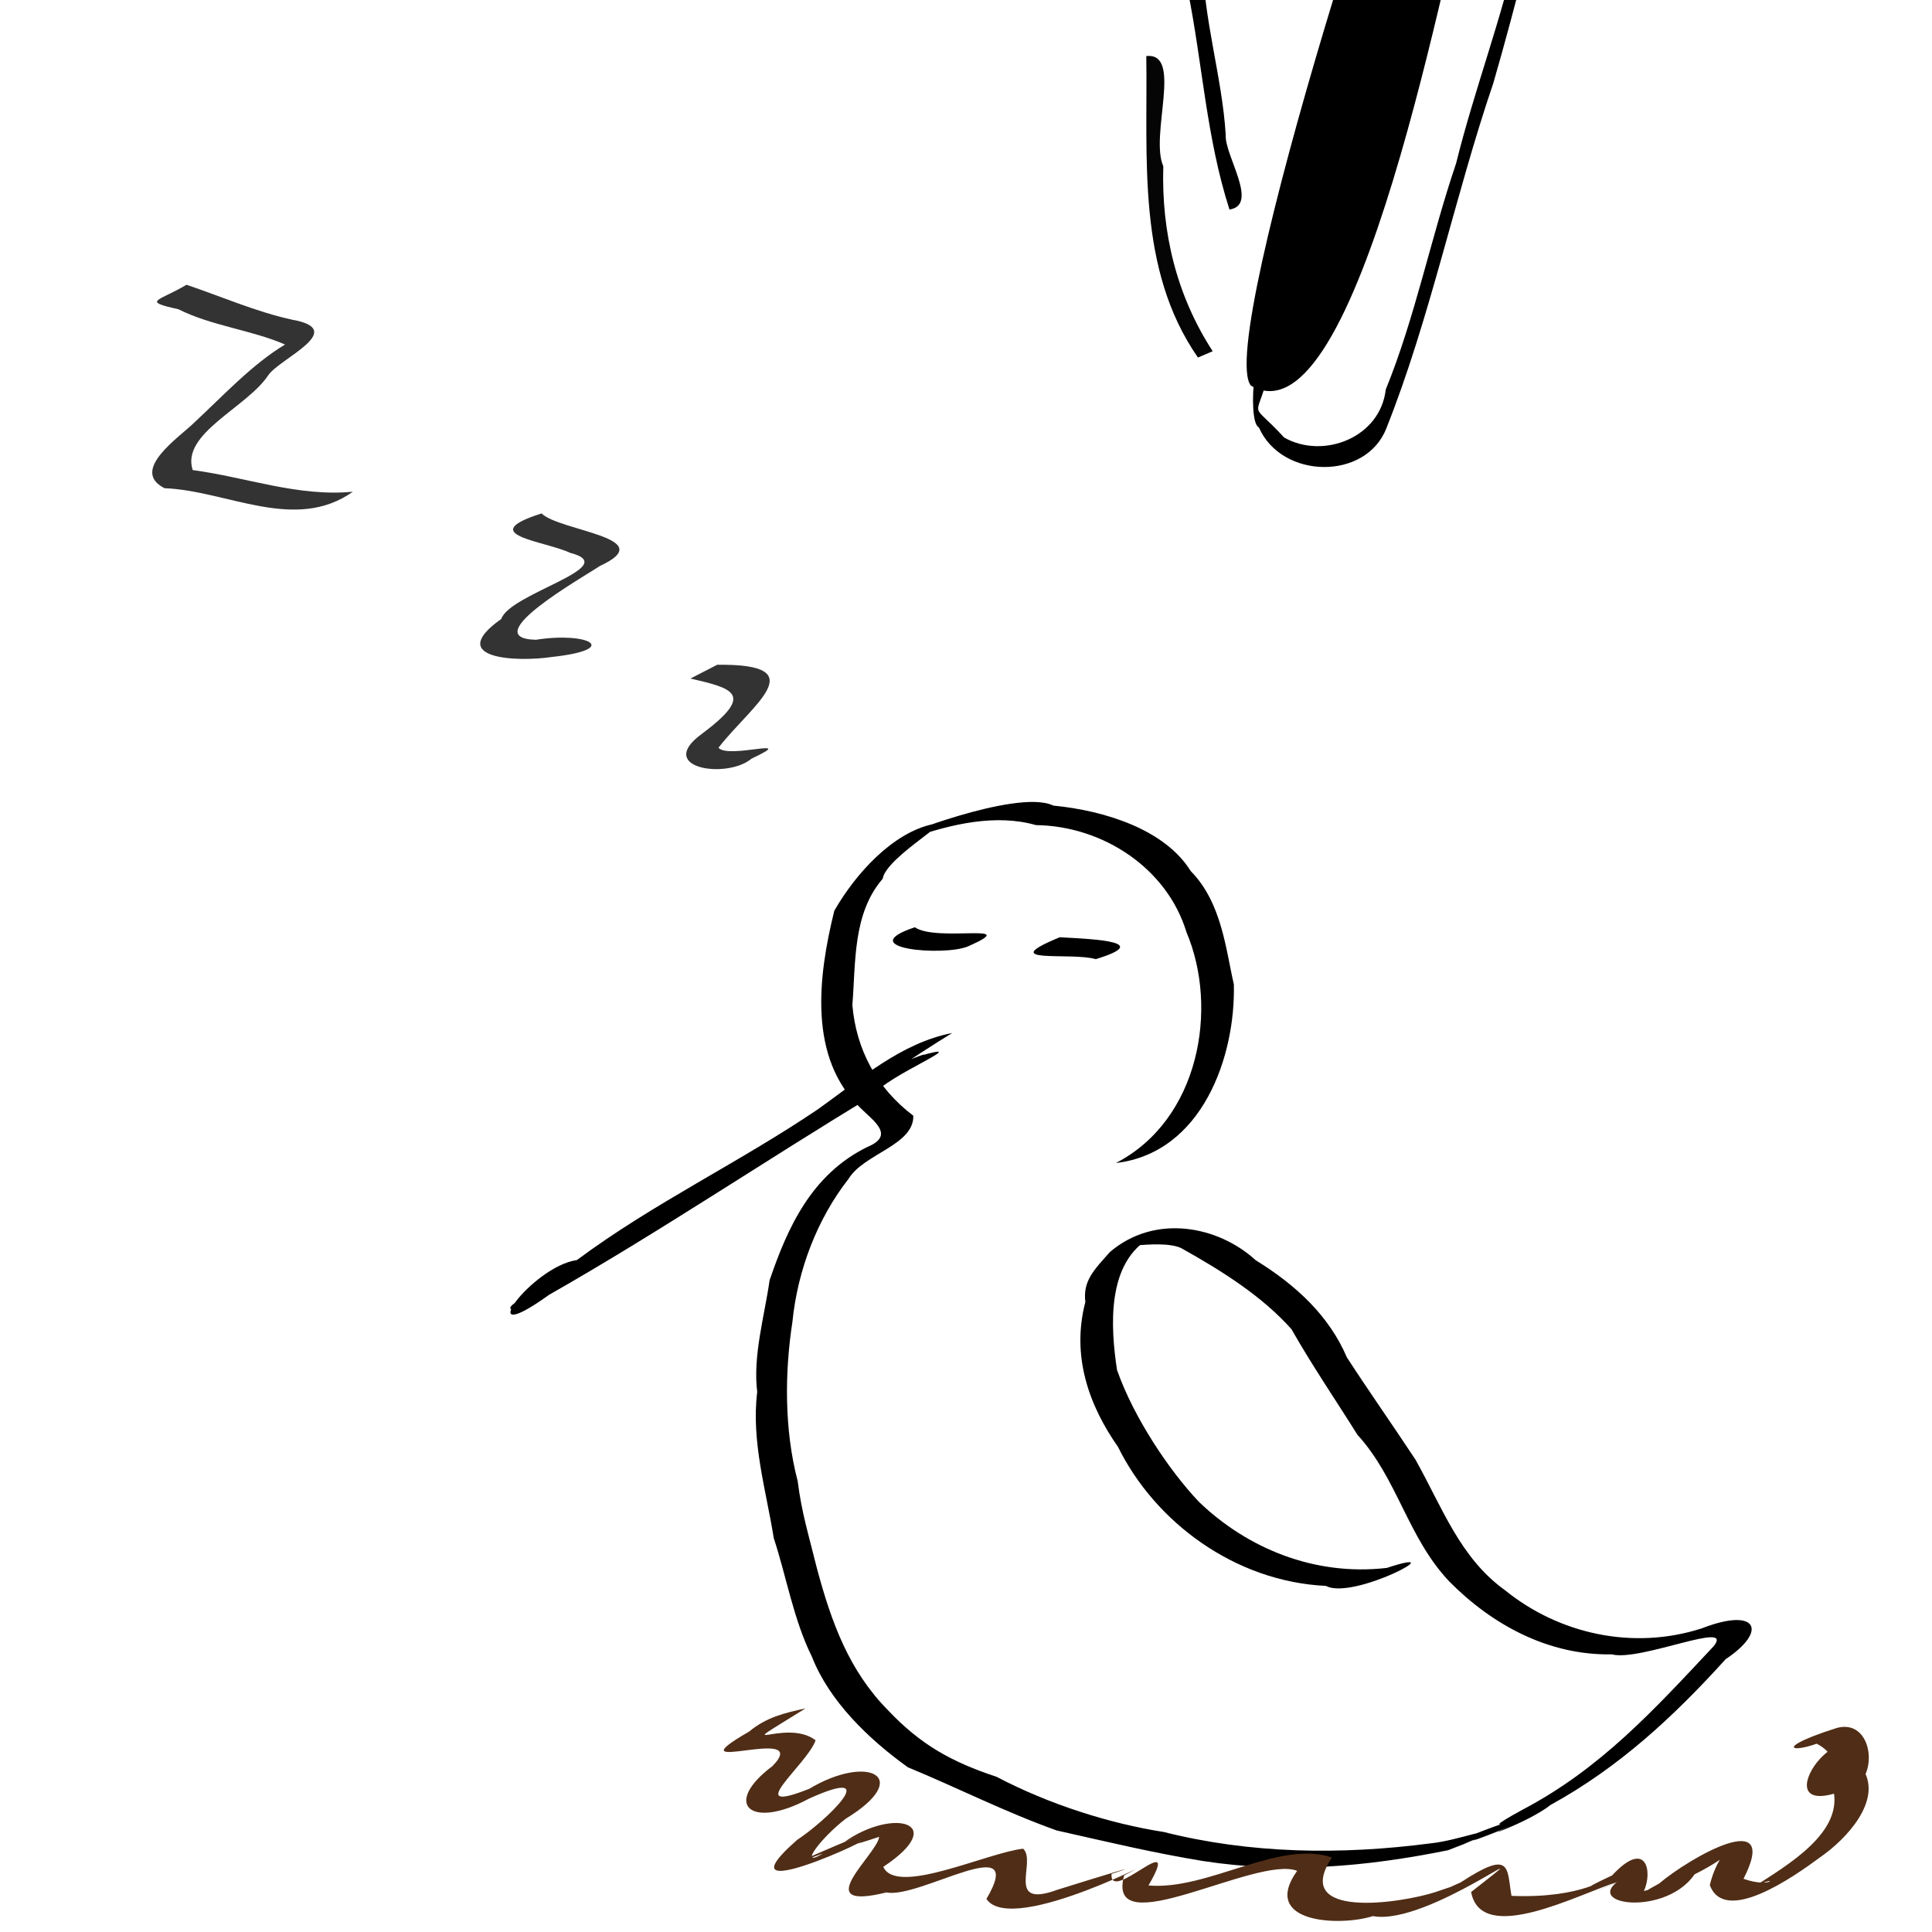
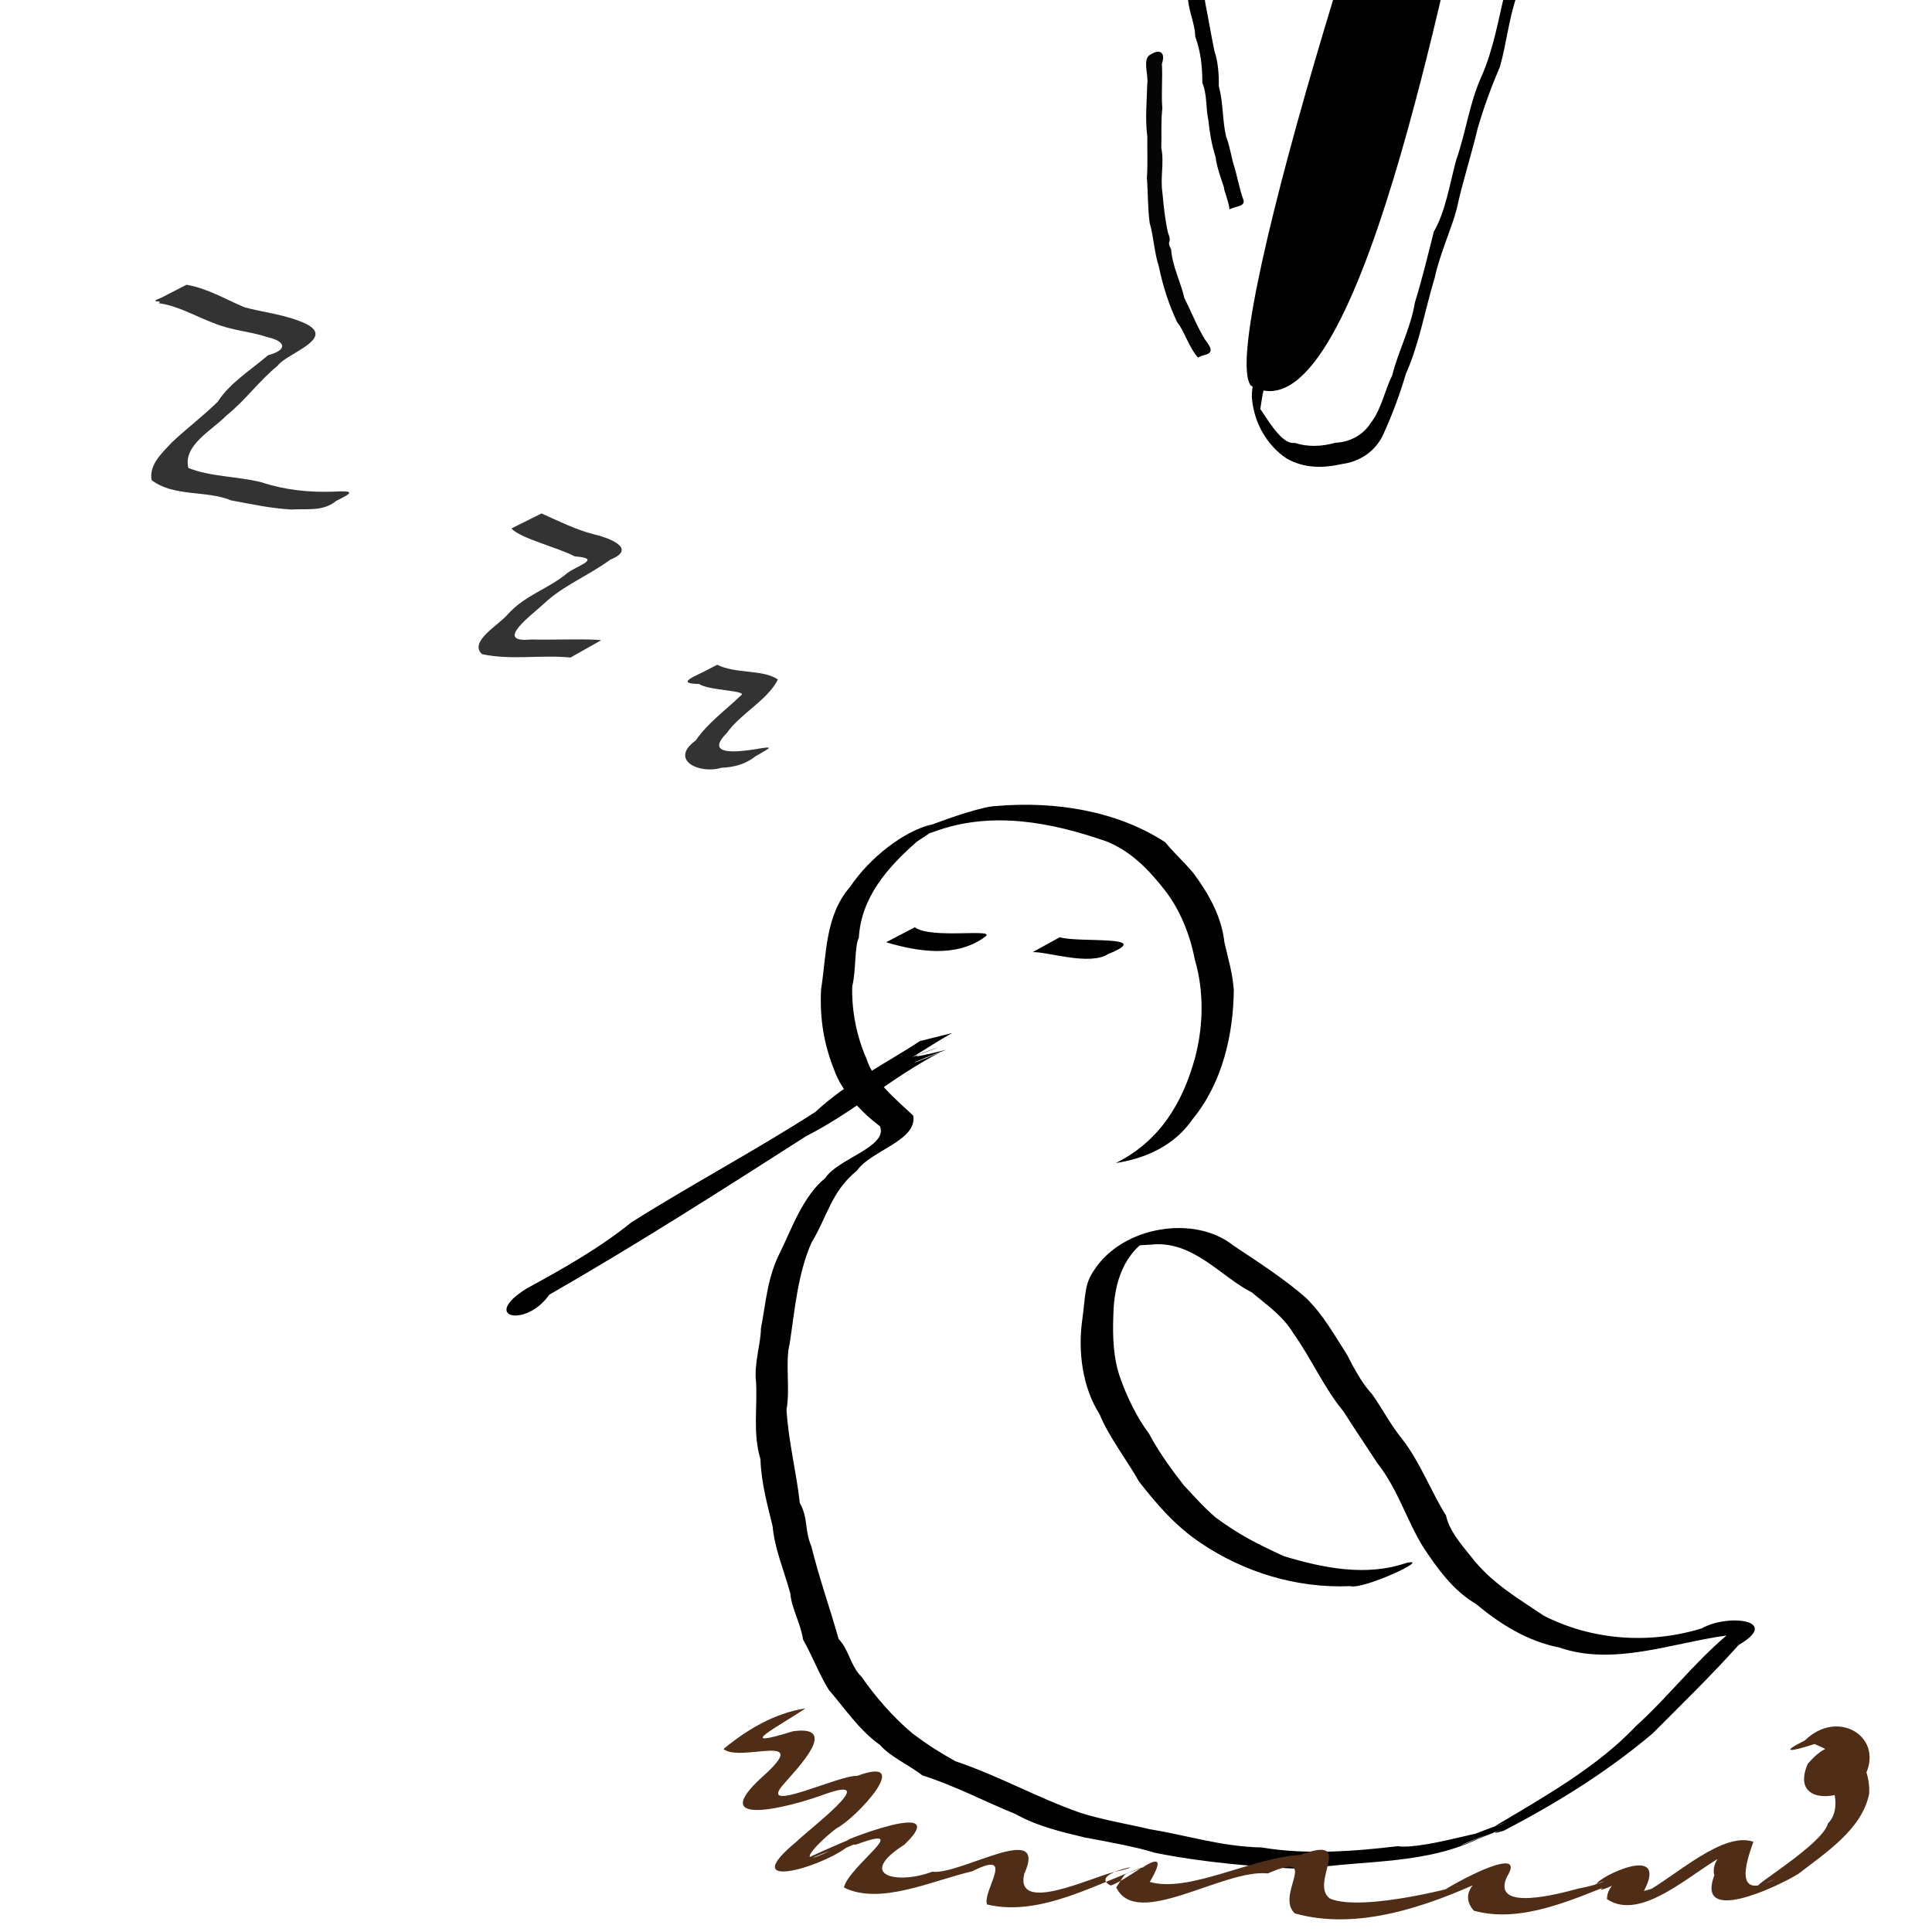
- <svg xmlns="http://www.w3.org/2000/svg" id="svg2" height="885.83" width="885.83" version="1.1">
-   <g id="layer1" transform="translate(0,-166.534)">
-     <path id="path3032" style="fill:#000000;" d="m511.63,699.79c38.318-19.783,47.198-70.98,32.344-105.91-8.742-28.876-37.82-48.61-69.001-49.033-18.078-5.2-38.659-0.589-56.819,5.841,26.703-12.729-11.931,8.262-13.443,18.77-13.874,16.006-12.309,38.79-13.9,57.889,1.76,20.344,11.068,37.976,27.948,50.741,0.31,13.582-22.667,17.355-29.735,29.007-14.091,18.04-23.282,41.394-25.707,65.572-3.495,22.746-3.828,49.158,2.426,72.974,1.884,14.908,4.936,24.162,8.748,39.735,6.701,25.017,14.752,47.147,32.646,65.29,15.084,15.951,29.322,23.774,49.781,30.538,24.192,12.707,51.962,21.445,76.66,25.299,39.53,9.966,81.009,10.642,122.49,5.197,12.554-1.229,35.963-10.061,8.805,0.339,9.18-4.165,39.93-15.394,13.207-4.857,16.974-7.112,17.884-7.122,4.412-1.798,28.959-12.042-13.248,6.715,15.494-9.045,35.832-18.797,60.348-45.778,87.735-75.016,9.814-12.243-33.726,7.165-46.72,3.739-29.095,0.546-54.974-13.654-74.492-33.412-19.097-20.135-23.655-47.009-42.128-67.275-9.597-15.375-20.538-31.353-30.252-48.417-13.249-14.891-31.437-26.507-50.613-37.197-10.642-4.866-39.243,3.311-13.15-5.236-21.39,11.275-19.117,41.939-16.209,61.138,7.681,21.949,24.062,46.272,37.569,60.477,22.011,21.198,52.893,34.161,86.165,30.284,32.253-10.64-15.485,15.013-27.918,8.256-41.948-2.002-78.392-29.358-95.358-63.729-13.319-18.986-21.467-41.677-14.983-66.41-1.141-9.636,3.699-14.458,11.277-22.959,20.603-17.579,49.51-12.064,66.801,3.749,18.774,11.604,33.662,25.529,41.839,44.563,9.875,15.25,20.524,30.332,31.47,46.924,12.323,21.957,20.369,44.962,41.016,59.834,24.684,19.992,58.577,27.695,90.257,17.488,25.396-9.895,30.466,1.13,10.93,14.131-23.755,26.241-48.789,49.537-80.289,66.837-10.682,8.493-38.302,17.784-15.006,8.353-15.399,6.253-22.018,9.28-3.529,1.403-19.377,8.035-20.937,7.768-9.857,3.535-29.739,11.863,13.503-4.976-18.636,7.479-37.705,7.63-74.157,10.751-112.04,4.988-22.897-3.719-43.63-8.724-67.423-14.075-23.712-8.474-45.456-19.58-68.14-28.924-18.009-12.9-36.068-30.352-44.029-50.709-8.42-16.889-11.856-37.378-17.51-54.405-3.301-21.075-10.423-44.271-7.575-66.982-2.077-16.529,3.386-35.07,5.684-51.261,8.229-24.065,19.152-48.526,44.882-61.117,12.709-5.302,2.85-11.811-3.025-17.653-24.202-22.945-19.738-60.203-12.188-90.656,9.991-17.335,26.743-35.512,44.8-39.586-24.146,9.287,38.417-16.952,55.602-8.601,24.018,2.342,51.238,11.095,63,30.011,14.377,14.586,16.145,36.444,19.78,51.914,0.839,32.714-14.246,77.268-54.097,81.971z" />
-     <path id="path3034" style="fill:#000000;" d="m436.58,640.17c-37.174,22.86-70.992,49.646-110.01,69.622-23.471,15.266-49.885,31.48-74.136,47.271-6.687,10.946-33.329,14.427-7.284,1.748,57.473-33.167,111.86-69.163,167.85-104.73,20.988-8.526,3.628-0.371,7.964-3.194,28.376-8.161-15.34,9.113-20.364,17.76-49.812,30.035-98.21,62.754-148.76,91.512-37.022,26.607-8.068-12.993,12.672-15.883,35.042-26.092,74.582-44.769,110.73-69.294,18.968-13.489,37.982-30.312,61.338-34.808z" />
-     <path id="path3040" style="fill:#000000;" d="m419.45,591.69c10.328,7.006,50.104-2.616,24.432,8.754-11.3,4.722-53.489,0.951-24.432-8.754v0z" />
-     <path id="path3042" style="fill:#000000;" d="m485.89,596.27c17.481,0.924,42.373,2.128,16.527,10.039-11.347-3.351-46.815,2.469-16.527-10.039z" />
-     <path id="path3060" style="fill:#000000;" d="m581.48,338.33c-5.583,22.149-8.977,11.067,7.33,28.832,18.039,10.157,44.099-0.067,46.559-22.011,13.473-33.006,20.633-69.487,32.235-103.63,8.484-34.233,21.203-67.109,28.766-101.67,7.238-32.085,19.214-62.572,23.208-95.15-2.126-18.689,4.771,25.714-0.902-7.253,6.238,17.727-12.176-24.087-27.914-16.646-13.188-0.717-27.228,6.071-29.279,21.086-12.5-23.404,23.052-37.988,41.184-26.942,27.205,14.581,21.812,51.592,12.506,74.973-10.267,37.914-19.621,77.31-30.476,114.72-17.651,51.752-29.042,108.19-49.096,158.39-9.462,23.947-47.996,23.234-58.396-0.516-6.058-2.706-0.682-51.216,4.274-24.183z" />
-     <path id="path3062" style="fill:#000000;" d="M573.54,343.34c49.2,28.72,90.07-197.3,103.55-247.29,3.8-14.074,20.18-82.968-17.92-65.267-8.58,3.984-102.21,291.8-85.63,312.56z" />
-     <path id="path3832" style="fill:#333333;" d="m328.85,471.33c45.061-0.511,15.765,18.435,0.586,38.028,4.27,5.406,37.444-5.444,15.229,4.966-11.542,9.693-44.492,4.369-22.815-11.338,24.391-18.265,14.416-20.783-5.28-25.344,4.093-2.104,8.189-4.209,12.281-6.313z" />
-     <path id="path3834" style="fill:#333333;" d="m248.29,401.95c8.525,8.219,54.944,11.082,26.708,24.111-6.785,4.63-57.358,33.111-29.309,33.809,24.152-3.79,39.205,4.391,7.475,7.873-16.226,2.447-49.337,0.984-23.345-17.404,3.977-11.817,56.037-23.973,31.687-30.299-12.028-5.606-44.053-8.242-13.216-18.09z" />
-     <path id="path3836" style="fill:#333333;" d="m85.5,297.1c15.759,5.302,32.055,12.454,48.438,16.01,26.032,4.65-5.733,17.793-10.908,25.438-9.809,14.856-40.164,26.704-34.679,43.517,24.585,3.269,48.323,12.352,73.451,9.92-26.562,18.803-57.603-0.488-86.364-1.607-16.229-8.19,7.074-23.531,13.814-30.267,13.193-12.264,26.442-26.614,41.451-35.609-15.129-6.62-33.823-8.561-48.946-16.199-17.167-3.757-8.921-3.619,3.743-11.203z" />
-     <path id="path3840" style="fill:#502d16;" d="m369.35,949.83c-37.513,23.367-9.33,3.929,4.608,14.624-3.827,11.237-34.664,34.852-2.873,22.236,26.985-16.169,47.978-5.347,16.747,13.697-11.368,8.709-22.387,23.238-10.465,15.933-35.608,13.45,45.249-19.969,9.842-5.258,22.294-15.782,48.345-8.903,17.776,11.435,6.091,13.46,47.499-6.477,64.137-8.334,6.402,5.963-8.592,27.757,15.811,18.797,21.713-6.789,41.411-12.744,24.713-7.235-1.025,14.289,33.068-22.475,16.937,5.305,27.289,2.362,59.837-21.113,84.112-12.83-18.94,28.571,31.601,21.001,47.443,15.863,33.724-11.655-19.86,9.624,11.6-4.452,23.41-15.322,21.065-6.68,23.284,6.188,33.134,1.304,44.213-9.044,42.855-7.035,29.568-12.413-27.987,12.445,3.308-2.367,15.724-16.988,18.641-1.657,14.549,7.179,16.369-4.482-13.968,7.849,6.894-3.366,14.288-12.096,56.048-35.926,38.78-2.244,13.525,4.833,16.749-2.621,4.31,3.951,15.836-10.252,42.346-25.374,36.595-45.834-15.893-12.246,8.984-24.816,2.951-7.541,14.921,5.004-14.707,17.392-1.76-2.187-4.701-15.704-20.958-7.541,2.962-15.748-18.82,11.203-37.157,9.269-2.248-1.81,18.299-5.003,20.283,29.042,1.178,29.361-37.076,12.749,5.911-45.877,11.275-9.613,7.775,13.797-7.594,30.937-20.324,39.7-11.924,8.83-43.608,31.059-50.398,12.579,6.261-25.217,24.193-20.532-6.976-4.899-14.558,21.072-58.036,13.036-28.798-0.365,20.362-7.261-36.291,16.741-6.51,3.839-17.007,5.152-62.449,29.622-67.148,4.633,39.659-31.06-19.783,15.829-45.017,11.041-15.298,4.876-51.844,3.252-34.759-20.758-18.56-7.245-88.319,34.398-79.301,2.107,25.818-13.746-51.303,28.583-63.158,10.782,19.166-32.418-30.68,0.12-45.845-2.988-36.404,8.949-3.984-17.683-3.346-25.496-29.98,10.088,21.112-9.593-18.864,6.319,41.318-17.777-61.335,32.494-18.712-4.935,12.357-7.975,40.867-34.845,5.524-18.947-26.82,14.549-40.252,2.659-16.793-14.925,19.001-19.732-48.425,5.986-10.706-15.801,7.725-6.478,16.222-8.535,25.811-10.598z" />
-     <path id="path3852" style="fill:#000000;" d="m563.72,262.6c-10.655-33.063-12.393-67.241-19.118-100.42-6.675-22.09,0.477-56.915,6.811-14.511,0.144,26.885,8.992,54.245,10.587,80.736-0.561,9.471,15.451,32.143,1.72,34.198z" />
-     <path id="path3854" style="opacity:0.98;fill:#000000;" d="m549.26,330.46c-28.222-40.579-22.972-91.443-23.68-138.21,16.99-1.902,1.472,36.298,7.799,50.51-0.929,30.229,6.037,59.23,22.641,84.811-2.253,0.964-4.506,1.929-6.76,2.893z" />
+ <svg xmlns="http://www.w3.org/2000/svg" height="885.83" width="885.83" version="1.1">
+   <g transform="translate(0,-166.534)">
+     <path fill="#000000" d="m511.63,699.79c20.28-10.108,30.706-27.81,36.344-48.396,3.814-14.69,4.141-30.345-0.172-45.008-2.04-10.762-6.557-22.51-13.735-31.699-6.939-8.808-14.816-17.486-26.637-22.327-24.991-8.721-52.833-14.335-79.297-4.425-26.57,8.591,17.727-8.083-6.985,1.587-16.136,7.199,19.999-10.031-0.607,2.789-13.601,11.892-25.666,25.607-26.766,44.179-2.003,3.785-1.222,15.093-3.012,22.24-0.36,11.406,2.113,23.277,6.504,33.177,3.385,10.608,13.308,18.405,21.492,26.183,1.758,11.527-19.301,15.857-25.772,25.094-11.924,9.729-13.52,20.927-20.952,33.182-6.294,14.376-7.654,30.919-9.942,46.144-2.199,8.379,0.289,20.563-1.472,30.349,0.865,14.568,4.528,28.623,6.093,42.781,4.018,7.261,2.065,12.342,5.272,19.818,3.732,15.057,8.458,28.111,12.531,42.567,4.72,4.812,5.468,12.428,10.396,17.197,6.336,9.046,14.334,18.475,23.637,26.252,6.905,5.16,12.217,8.524,19.516,12.599,20.054,6.74,37.329,16.638,57.064,23.568,9.865,3.211,23.284,5.491,31.831,7.543,17.794,2.926,32.927,8.011,51.559,8.421,19.953,3.376,41.731,1.877,62.366-0.589,12.883,2.057,56.881-13.039,23.989-0.975,9.496-4.3,38.652-14.893,13.207-4.857,13.017-5.466,20.946-8.433,3.396-1.344,15.092-6.511,16.47-6.237,3.884-1.969,23.417-13.89,47.333-27.479,64.793-45.988,14.475-13.059,26.524-28.863,41.484-41.471-25.51,3.536-51.812,14.088-76.747,5.508-14.628-2.906-27.175-10.774-38.104-19.955-10.278-5.873-18.065-16.577-24.525-26.553-7.441-12.227-11.41-26.166-20.646-37.875-5.105-7.873-10.71-16.064-15.631-23.875-8.88-10.671-14.68-24.172-23.107-36.008-4.976-8.064-11.847-12.584-18.87-18.526-14.188-7.096-26.85-23.876-45.953-21.957-14.95,0.904-10.987,1.24,0.314-3.645-13.064,7.023-17.573,21.05-17.894,35.871-0.403,10.61,0.032,20.184,3.244,29.159,3.023,8.587,7.736,18.18,13.116,25.328,4.7,8.903,11.276,17.691,16.069,23.814,5.357,5.59,7.919,8.876,14.356,14.511,10.535,7.861,19.233,12.235,31.355,17.821,17.897,5.42,37.813,9.506,56.292,3.078,12.097-2.542-19.664,12.356-25.775,10.679-25.021,1.078-49.181-6.633-68.684-19.847-11.728-7.886-19.865-17.512-28.146-28.011-5.642-10.033-13.968-20.704-18.198-31.073-7.633-11.967-10.072-28.336-7.803-43.805,1.481-10.802,0.828-15.774,5.476-22.312,12.961-19.939,45.969-25.449,63.801-11.063,10.8,7.152,23.393,15.304,33.126,23.844,8.249,8.122,12.693,16.537,18.954,26.213,2.73,5.454,6.857,13.191,11.373,17.934,5.16,7.305,8.402,13.941,13.887,20.722,8.027,10.111,13.915,25.48,20.048,34.874,1.671,7.935,8.56,15.137,13.215,21.091,8.865,10.682,20.512,17.459,31.652,24.983,21.816,11.169,48.148,13.285,72.463,5.803,11.937-6.822,36.63-3.86,16.901,7.615-12.615,14.075-27.051,28.108-39.497,40.608-20.855,17.602-43.964,31.94-68.227,44.574-15.747,4.699,22.382-9.648-1.439-0.199-24.292,10.039,17.89-7.301-3.312,1.127-26.62,10.62,5.221-2.564-2.177,0.533-11.106,4.174-20.905,8.878-2.676,1.176-25.437,13.266-54.738,10.584-80.991,14.968-23.223-1.029-46.605-2.946-69.415-7.511-7.821-2.544-21.712-5.085-32.073-6.996-9.907-2.433-21.534-4.969-31.796-10.77-14.075-5.647-27.269-12.804-42.745-17.727-5.404-4.381-14.735-8.514-19.318-13.898-9.63-6.784-16.111-16.768-23.478-25.25-4.098-6.428-7.564-15.509-11.859-23.147-1.133-7.601-5.257-14.142-5.843-21.204-3.286-11.653-7.113-20.245-8.13-30.848-2.182-9.13-5.17-19.332-5.551-30.58-3.597-12.214-1.319-23.423-2.038-35.776-1.004-7.764,2.281-17.694,2.246-24.125,2.421-12.484,2.871-23.714,9.246-35.857,4.949-10.266,10.256-25.085,20.307-33.217,5.482-8.722,28.898-14.321,25.039-23.686-8.081-6.09-17.539-15.77-21.093-26.096-4.67-11.824-6.558-23.234-5.914-36.638,2.545-16.034,1.755-33.86,13.333-47.078,8.848-13.214,24.475-25.535,37.551-28.641-26.781,10.819,17.979-8.201,29.404-8.393,26.76-2.335,55.373,2.099,77.557,16.64,4.216,5.192,8.345,8.69,13.026,14.314,6.992,9.522,12.76,19.746,14.074,31.599,1.705,7.478,3.623,13.458,4.295,21.682-0.167,19.95-5.018,42.641-19.074,59.556-8.004,11.735-21.269,17.817-34.998,19.896z" />
+     <path fill="#000000" d="m436.58,640.17c-20.724,11.807-40.118,26.07-59.251,39.802-32.998,19.894-65.556,37.037-96.331,60.005-12.866,4.683-28.38,16.628-36.093,23.524-8.497,1.656-18.8,7.851-3.679-2.624,44.302-24.181,85.099-52.443,127.74-78.385,21.057-11.304,37.909-28.932,61.394-35.705-19.462,6.672-6.679,3.585,3.482,1.082-15.215,5.548-22.358,9.43-2.751,1.142-21.773,11.189-39.627,27.375-61.434,38.424-39.199,25.101-77.542,49.615-117.81,72.721-10.623,15.335-31.921,10.575-10.314-2.873,16.118-8.784,33.131-18.316,47.945-30.282,27.019-17.08,57.006-33.019,84.392-50.651,14.175-13.267,32.304-22.24,48.015-32.513,4.901-1.222,9.804-2.444,14.704-3.666z" />
+     <path fill="#000000" d="m419.45,591.69c7.748,5.73,38.908,0.058,31.915,4.578-13.166,9.514-30.744,6.543-45.092,2.295,4.392-2.291,8.785-4.583,13.177-6.873z" />
+     <path fill="#000000" d="m485.89,596.27c8.929,2.652,44.083-1.087,22.244,7.67-8.449,5.52-27.696-1.059-34.631-0.86,4.129-2.27,8.258-4.54,12.387-6.81z" />
+     <path fill="#000000" d="m581.48,338.33c-2.731,4.918-4.505,23.596-4.068,19.176-3.472-14.724,7.394,13.702,16.244,12.089,5.746,1.911,12.242,1.764,18.628-0.06,6.539-0.262,12.678-3.454,16.239-9.106,4.963-6.415,6.311-14.829,9.794-21.721,2.772-11.171,8.506-21.693,10.41-33.431,3.298-10.665,5.961-21.636,8.665-32.47,5.433-9.389,7.339-22.074,10.274-32.895,4.484-12.738,6.022-25.915,11.496-38.096,5.651-12.617,7.819-26.387,11.133-39.846,3.185-12.4,6.696-24.432,9.746-36.825,1.831-6.437,4.999-16.97,6.744-25.274,2.849-9.226,5.47-19.353,7.801-28.013,3.31-8.816,5.914-27.763,5.008-29.866,2.237,11.689,0.069,1.043-0.92-4.537,1.116,5.963,2.541,11.865-0.393,2.071-3.807-8.414-12.22-14.873-20.881-17.27-7.605-2.742-16.522-0.342-22.574,1.158-7.084,3.095-11.891,10.573-13.345,18.482-2.594-6.054-4.405-11.827-0.652-17.793,4.118-6.821,13.286-12.258,22.279-12.246,6.797-1.261,18.291,0.735,24.708,6.706,12.032,7.519,13.928,22.776,15.452,35.836-0.002,10.948-4.46,20.929-6.425,31.366-2.424,6.925-4.107,14.811-6.115,21.869-5.26,19.306-10.272,38.285-15.477,57.618-3.557,10.537-4.573,21.487-7.501,31.798-3.991,9.324-7.43,18.703-10.278,28.528-2.96,12.464-6.844,24.128-9.548,36.689-2.131,8.425-7.779,20.77-10.086,31.56-4.534,14.828-6.96,30.014-13.237,44.132-2.839,9.57-6.209,18.63-10.259,27.523-3.627,8.169-11.09,12.735-18.87,13.779-8.704,1.929-17.199,2.187-25.523-2.488-9.044-5.972-14.844-16.275-15.895-27.268-0.656-4.734,2.875-20.473,4.819-18.674,0.869,2.5,1.736,5,2.606,7.5z" />
+     <path fill="#000000" d="M573.54,343.34c49.2,28.72,90.07-197.3,103.55-247.29,3.8-14.074,20.18-82.968-17.92-65.267-8.58,3.984-102.21,291.8-85.63,312.56z" />
+     <path fill="#333333" d="m328.85,471.33c8.656,4.306,20.92,1.995,27.836,6.767-5.094,9.816-16.856,15.293-23.456,24.552-10.277,10.362,4.668,8.67,12.284,7.538,10.597-1.845,7.657-0.877,0.891,3.107-4.83,3.756-9.768,4.99-15.689,5.281-10.198,3.062-23.999-3.635-11.743-12.524,5.668-8.205,13.855-14,20.703-20.62,3.741-2.348-15.01-2.207-19.132-5.307-12.035-0.107-0.31-4.074,3.975-6.568,1.444-0.742,2.889-1.485,4.332-2.227z" />
+     <path fill="#333333" d="m248.29,401.95c7.527,3.375,16.21,7.649,23.997,9.554,7.149,1.693,20.062,6.595,7.493,11.656-9.628,7.13-21.62,11.904-30.02,19.831-5.106,4.906-24.135,18.491-6.327,16.76,9.877,0.252,26.868-0.454,32.21,0.346-4.698,2.641-9.396,5.282-14.095,7.923-13.645-1.353-27.306,1.321-40.533-1.553-6.268-5.7,7.747-13.392,11.763-18.238,8.244-9.101,19.006-11.783,27.462-19.052,5.029-3.552,15.847-6.605,3.276-7.538-8.117-4.256-24.817-8.159-29.032-12.811,4.602-2.293,9.204-4.585,13.806-6.878z" />
+     <path fill="#333333" d="m85.5,297.1c9.416,1.565,17.597,6.519,26.578,10.311,7.995,2.282,19.281,3.323,28.368,7.672,13.514,6.9-9.522,13.689-13.201,19.202-8.165,6.537-14.643,15.727-23.257,22.609-6.653,6.929-20.214,13.711-17.622,24.206,10.267,4.118,22.379,3.763,33.381,6.531,11.13,3.63,21.795,4.715,33.42,4.314,9.915-0.554,8.322,0.65,0.996,4.237-5.964,4.992-13.512,3.528-20.588,3.972-10.028-0.613-17.615-2.361-27.533-4.176-11.472-4.754-26.2-1.502-36.529-9.292-1.25-7.004,4.602-12.325,9.461-17.486,7.083-6.585,13.814-11.618,20.861-18.469,5.606-8.729,15.356-14.656,23.112-21.345,9.266-2.459,7.898-6.408-0.18-8.238-9.009-2.934-16.016-2.856-25.286-6.673-8.37-3.185-15.695-7.64-24.855-8.965,3.169-1.527-5.668,0.204,1.36-2.49,3.838-1.973,7.677-3.947,11.515-5.918z" />
+     <path fill="#502d16" d="m369.35,949.83c-13.143,8.777-33.645,19.144-5.779,10.505,21.78-3.073,1.958,17.042-4.409,24.39-12.237,14.071,26.033-4.582,33.788-3.921,26.699-9.887-0.299,19.38-9.328,23.969-6.896,5.063-22.33,20.12-2.981,10.258-38.137,15.673,11.193-6.778,14.555-7.131-28.813,11.026,46.092-21.17,19.45,4.433-22.497,14.348-2.913,18.369,12.743,12.396,12.732,1.716,53.659-24.075,42.188,1.096-4.118,18.443,30.76,1.437,41.117-0.909,22.362-5.258-12.977,0.096-1.491,6.12,7.65-1.965,30.296-22.593,17.973-1.624,18.133,5.163,46.758-11.164,68.933-12.403,26.076-9.525,3.821,12.804,13.678,20.033,15.511,6.587,64.101-6.988,58.487-5.79-31.97,16.299,36.08-25.417,22.634-4.173-7.338,16.233,23.903,7.808,32.914,5.337,12.542-2.335,17.137-6.278,1.49,0.771,11.988-5.241,27.503-11.082,6.656-2.812,1.515-3.575,33.465-18.965,21.765,3.201,26.98-8.011-3.944,2.769,0.558,0.747,14.705-8.23,35.722-28.089,49.643-23.346-3.53,9.891-9.104,27.276,10.065,17.008-26.397,12.438,21.468-14.093,24.094-25.375,7.691-7.559,0.893-23.676-4.424-28.202,7.865-6.23,12.628-4.424,11.052,7.553,16.272-1.466-19.86,14.396-3.761-2.212,5.764-16.572-25.369-11.934-0.462-17.609,12.264-2.468-36.971,14.448-12.911,2.356,14.742-14.425,35.513-2.173,28.082,14.929-5.739,12.885-35.735,16.86-26.882-4.035,15.517-18.864,29.142-2.36,28.235,13.617-3.332,16.43-20.306,27.242-32.441,36.68-10.198,6.284-47.125,23.516-38.586,0.744-3.144-13.586,25.612-19.721,5.304-9.71-15.611,8.181-38.574,31.18-54.475,20.599-0.422-12.974,30.969-18.649,6.987-8.37-16.753,8.183-8.156,1.443-2.148,0.449-20.741,8.09-44.132,19.197-65.916,13.192-14.094-16.164,34.411-27.721,4.894-14.052-26.55,12.217-58.345,23.332-86.96,15.302-9.273-8.61,12.564-29.128-12.368-18.337-20.469-2.156-60.186,25.97-69.518,6.386,5.958-8.755,1.461-4.454,14.536-10.106-23.378,8.151-49.152,23.84-73.779,17.958-2.214-6.444,13.811-25.579-6.806-15.208-18.287,4.244-42.202,15.708-58.81,7.439,2.273-9.946,32.534-29.597,5.894-19.802-8.06,2.133,23.652-9.9-0.038-0.606-22.558,9.208,20.727-8.58-4.813,2.17-12.85,9.53-50.247,19.942-22.912-2.691,6.073-5.966,39.826-31.392,13.082-21.841-14.446,5.419-55.331,16.368-28.777-7.824,24.131-21.499-10.093-6.5-17.634-12.914,10.372-8.604,23.276-16.489,37.61-18.634z" />
+     <path fill="#000000" d="m563.72,262.6c-0.004-2.593-3.139-10.593-2.429-9.838-0.012-0.411-3.633-9.813-3.846-13.892-1.976-6.194-2.808-11.67-3.396-17.155-1.265-5.786-0.512-11.915-2.775-17.223,0.031-7.16-0.741-14.454-3.259-21.221-0.13-6.785-3.85-13.063-3.306-19.854,0.328-7.696-1.449-14.302-2.648-21.852,0.859-4.495-4.513-13.393,1.247-14.822,6.048-3.953,4.17,2.15,4.507,6.84,0.561,6.133,4.397,11.995,2.985,18.24,1.141,5.024,0.964,10.767,1.839,16.152,1.443,7.253,2.669,14.578,4.161,21.862,1.549,4.441,2.155,10.349,2.012,16.22,2.118,7.467,1.608,15.808,3.384,23.185,1.582,3.829,2.512,9.912,3.389,12.535,1.763,5.579,2.556,11.115,4.633,16.726,0.559,2.873-4.485,2.648-6.5,4.098h0z" />
+     <path opacity="0.98" fill="#000000" d="m549.26,330.46c-4.225-4.785-6.653-13.038-9.416-15.96-3.992-8.339-6.684-16.939-8.535-25.869-2.121-6.473-2.292-13.393-4.183-19.918-0.922-6.754-0.717-13.64-1.272-20.671,0.457-6.152,0.1-12.531,0.21-18.814-1.067-8.044-0.259-16.13-0.04-24.159,0.703-3.965-2.473-11.75,1.534-13.536,4.194-2.719,6.989-1.061,5.174,4.31,0.4,6.843-0.37,13.635,0.206,20.381-0.71,6.021-0.251,11.769-0.477,18.165,1.417,6.926-0.561,13.463,0.511,20.448,0.542,6.258,1.269,12.774,2.605,18.631,2.025,4.584-0.982,3.115,1.4,7.426,0.565,7.856,4.423,15.034,6.045,22.224,3.036,6.042,5.673,12.834,9.391,18.962,2.914,3.865,4.571,6.391-1.032,7.473-0.707,0.302-1.414,0.605-2.12,0.907z" />
  </g>
</svg>
